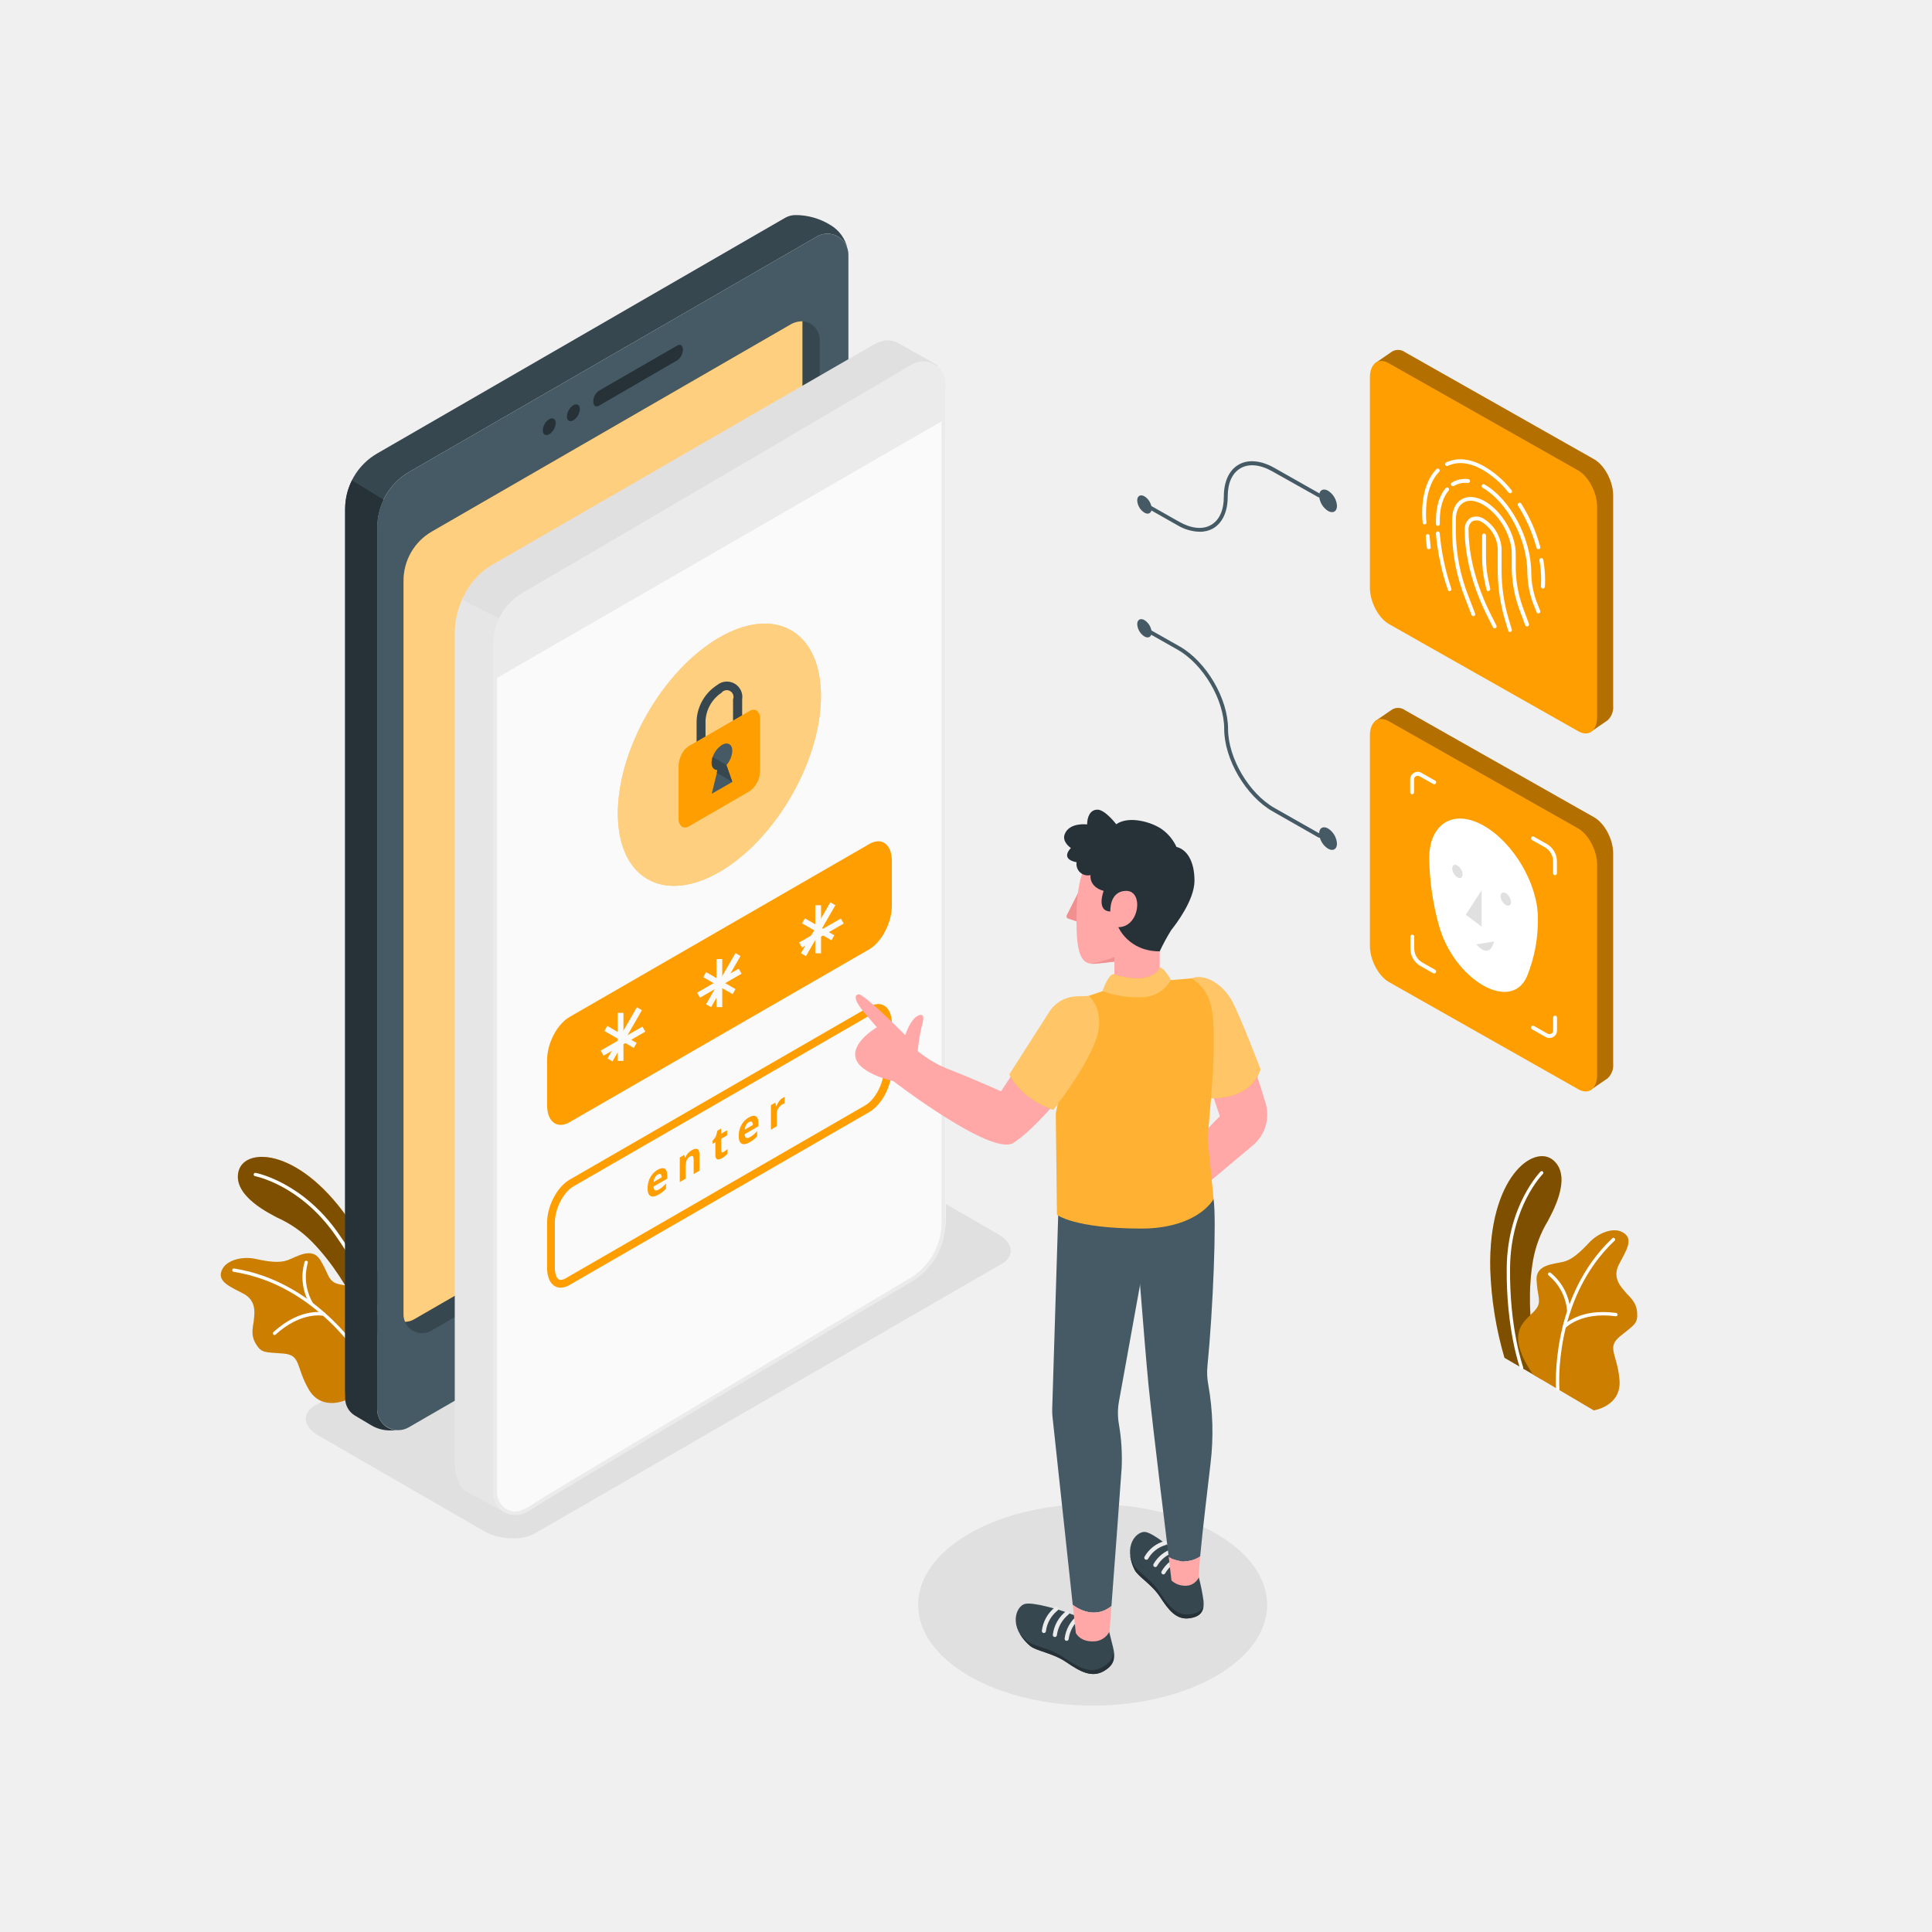
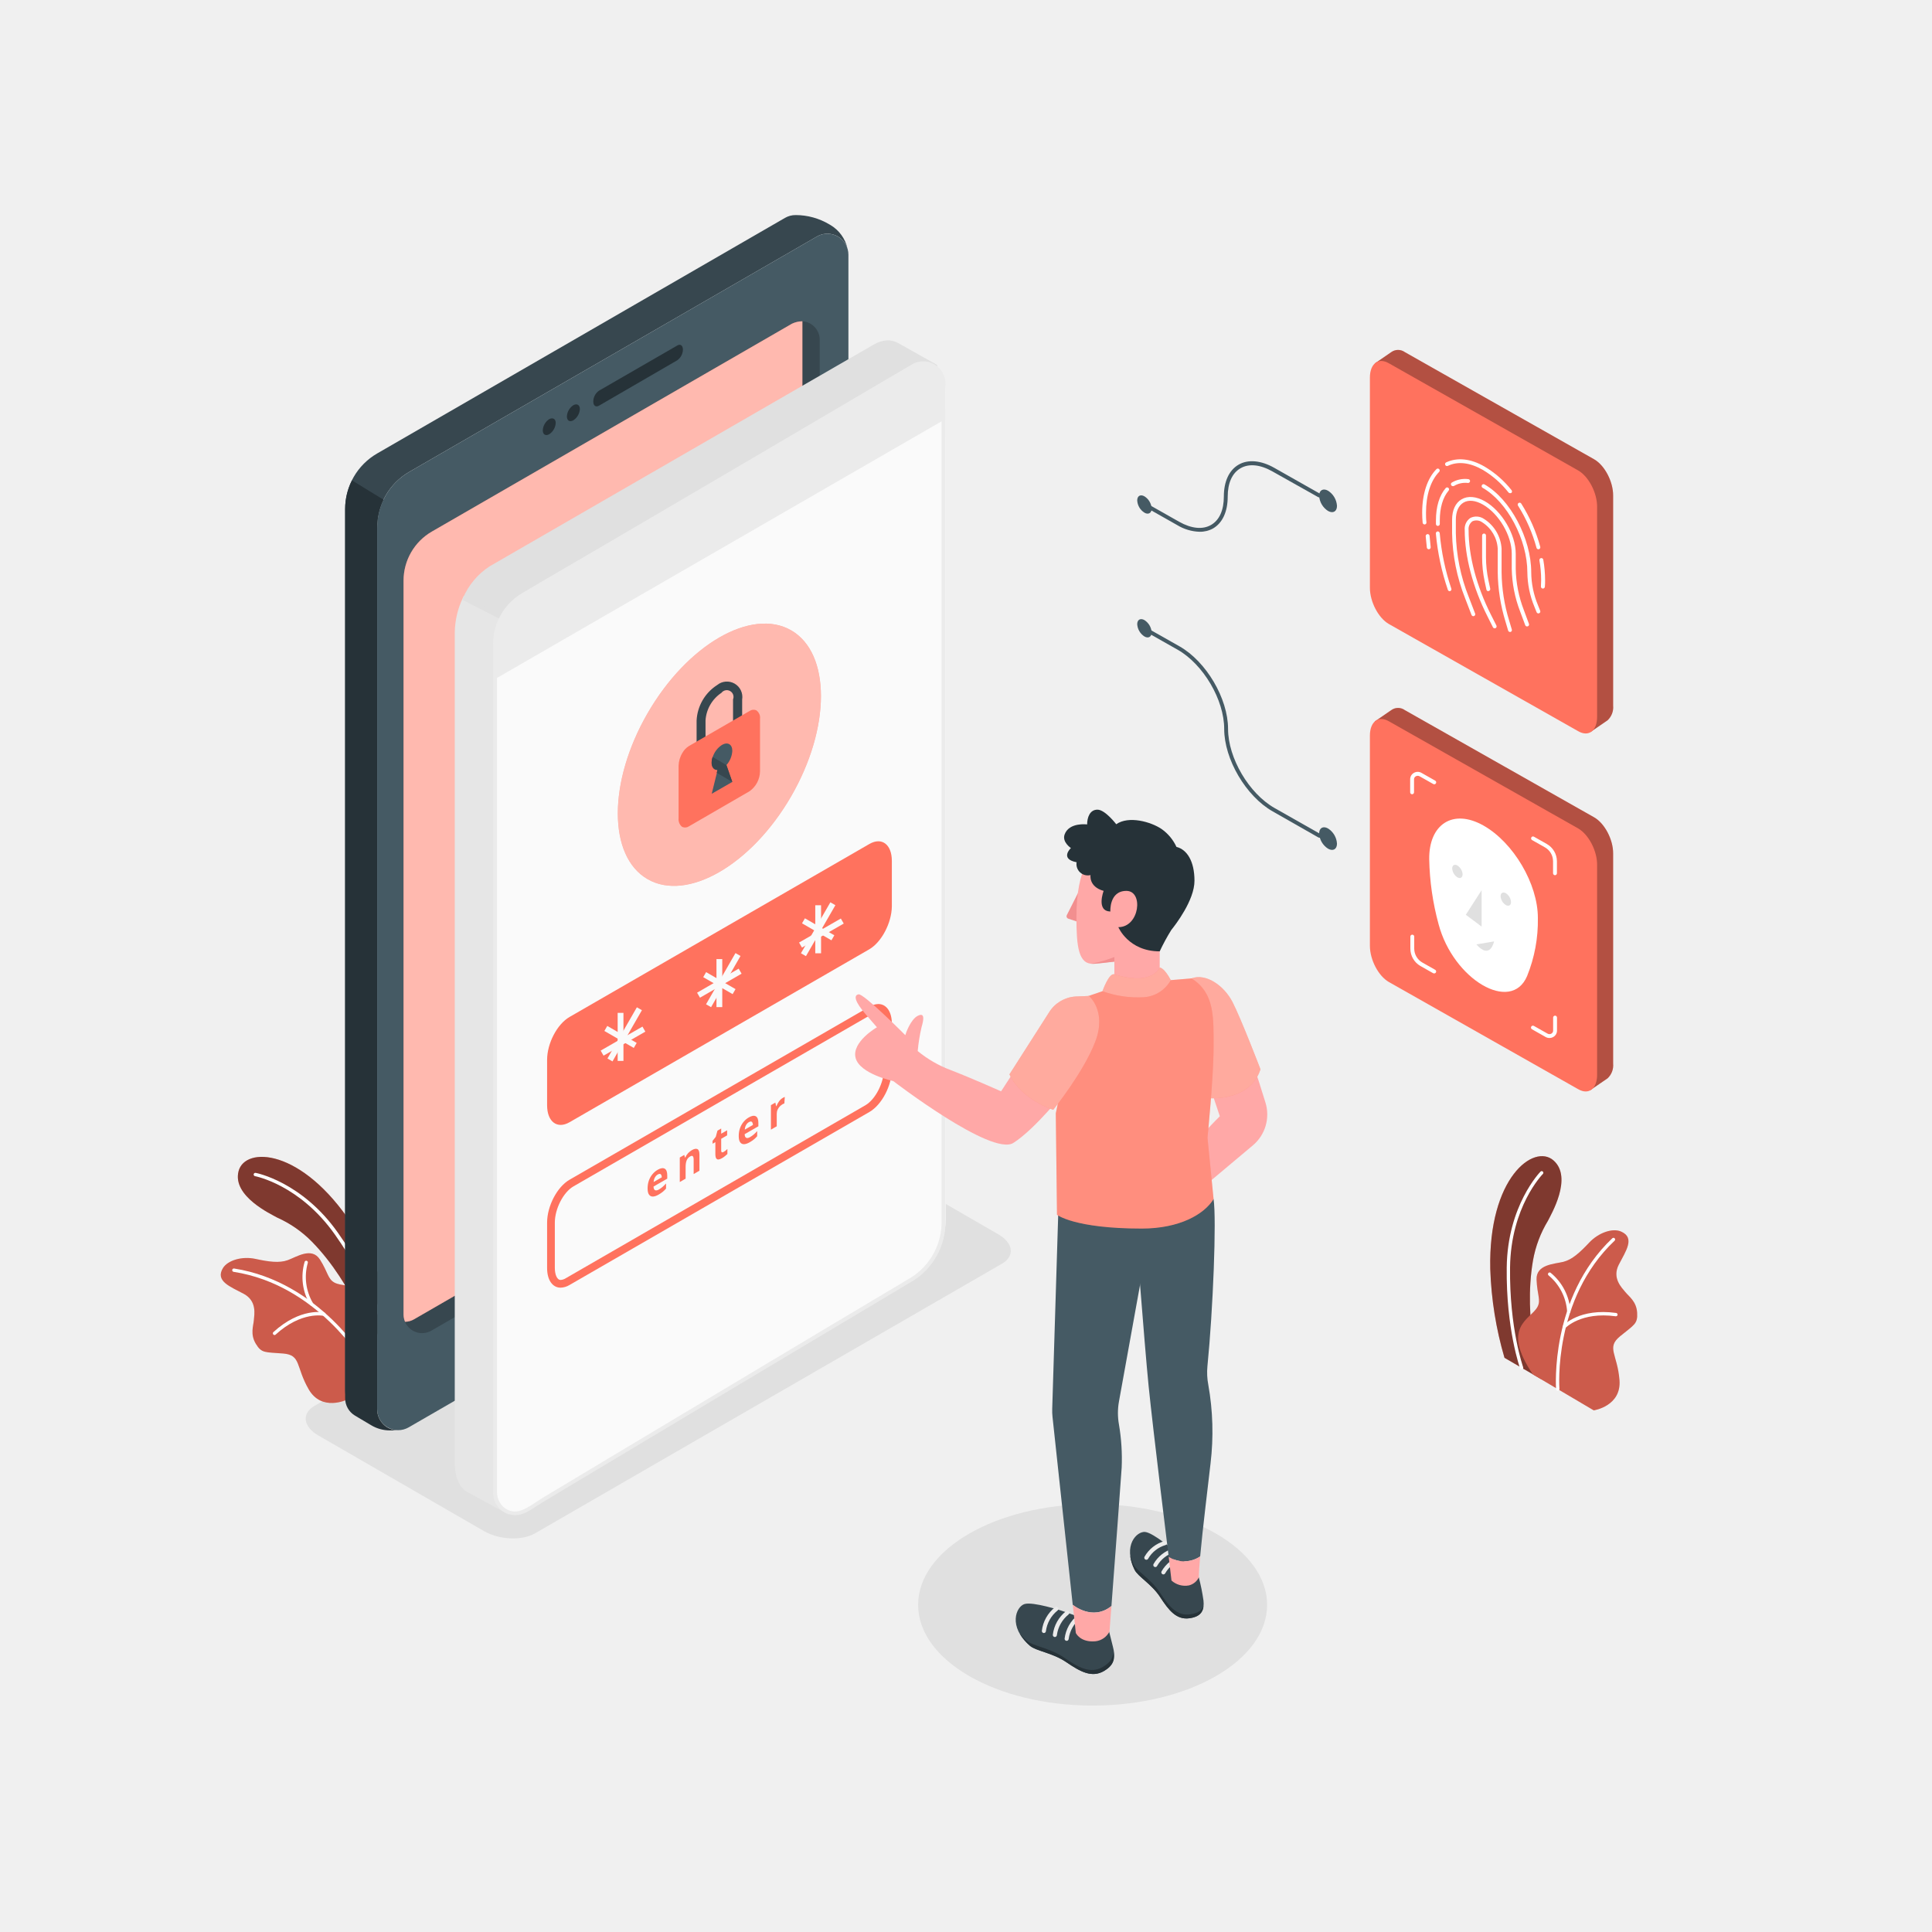
<svg xmlns="http://www.w3.org/2000/svg" viewBox="0 0 500 500">
-   <g id="freepik--Shadows--inject-2">
+   <g id="freepik--Shadows--inject-5">
    <ellipse cx="282.77" cy="415.33" rx="45.16" ry="26.07" style="fill:#e0e0e0" />
    <path d="M259.3,327.05,138.51,396.8c-3.4,2-9.33,1.72-13.26-.55L82.37,371.49c-3.92-2.26-4.35-5.69-1-7.65l120.79-69.75c3.4-2,9.33-1.72,13.26.55l42.88,24.76C262.27,321.66,262.7,325.09,259.3,327.05Z" style="fill:#e0e0e0" />
  </g>
-   <g id="freepik--Plants--inject-2">
-     <path d="M389.36,351.4l9.52,5.53s-4.8-15.32-2.14-30.74a29.73,29.73,0,0,1,3.87-10.26c.75-1.56,6.49-11.17,1.44-15.61s-16.9,4.39-16.37,28.13A92.24,92.24,0,0,0,389.36,351.4Z" style="fill:#FF9E00" />
+   <g id="freepik--Plants--inject-5">
+     <path d="M389.36,351.4l9.52,5.53s-4.8-15.32-2.14-30.74a29.73,29.73,0,0,1,3.87-10.26c.75-1.56,6.49-11.17,1.44-15.61s-16.9,4.39-16.37,28.13A92.24,92.24,0,0,0,389.36,351.4Z" style="fill:#FF725E" />
    <path d="M389.36,351.4l9.52,5.53s-4.8-15.32-2.14-30.74a29.73,29.73,0,0,1,3.87-10.26c.75-1.56,6.49-11.17,1.44-15.61s-16.9,4.39-16.37,28.13A92.24,92.24,0,0,0,389.36,351.4Z" style="opacity:0.5" />
    <path d="M393.79,354.41a.44.44,0,0,1-.41-.29c0-.1-3.63-10.09-3.44-26.11s8.66-24.72,8.75-24.8a.42.42,0,0,1,.6,0,.43.43,0,0,1,0,.61c-.08.08-8.3,8.45-8.49,24.2s3.36,25.71,3.39,25.81a.42.42,0,0,1-.25.55Z" style="fill:#fff" />
-     <path d="M396.74,355.72,412.46,365s7.2-1.06,6.66-7.84-3.47-8.37.17-11.35,4.58-3.17,4.4-6.09-2.13-4.19-3.06-5.34-3.49-3.59-1.68-7.1,4.26-6.92.62-8.54c-2.18-1-5.84.25-8.26,2.82s-4.43,4.43-6.72,5-7.09.64-6.93,4.6,1.19,5.33.23,7.08C396.08,341.55,388.35,343.34,396.74,355.72Z" style="fill:#FF9E00" />
+     <path d="M396.74,355.72,412.46,365s7.2-1.06,6.66-7.84-3.47-8.37.17-11.35,4.58-3.17,4.4-6.09-2.13-4.19-3.06-5.34-3.49-3.59-1.68-7.1,4.26-6.92.62-8.54c-2.18-1-5.84.25-8.26,2.82s-4.43,4.43-6.72,5-7.09.64-6.93,4.6,1.19,5.33.23,7.08C396.08,341.55,388.35,343.34,396.74,355.72Z" style="fill:#FF725E" />
    <path d="M396.74,355.72,412.46,365s7.2-1.06,6.66-7.84-3.47-8.37.17-11.35,4.58-3.17,4.4-6.09-2.13-4.19-3.06-5.34-3.49-3.59-1.68-7.1,4.26-6.92.62-8.54c-2.18-1-5.84.25-8.26,2.82s-4.43,4.43-6.72,5-7.09.64-6.93,4.6,1.19,5.33.23,7.08C396.08,341.55,388.35,343.34,396.74,355.72Z" style="opacity:0.2" />
    <path d="M403.14,359.92a.43.43,0,0,1-.43-.4c0-.23-1.72-23.67,14.56-39.06a.43.43,0,1,1,.59.63c-16,15.1-14.3,38.13-14.28,38.36a.44.44,0,0,1-.4.47Z" style="fill:#fff" />
    <path d="M406,339.83a.43.43,0,0,1-.43-.4,13.3,13.3,0,0,0-4.78-9.34.43.43,0,0,1,.51-.7,14,14,0,0,1,5.13,10,.43.43,0,0,1-.39.46Z" style="fill:#fff" />
    <path d="M404.8,343.83a.42.42,0,0,1-.29-.11.44.44,0,0,1,0-.61c.17-.19,4.27-4.62,13.75-3.32a.45.45,0,0,1,.37.49.44.44,0,0,1-.49.37c-9-1.23-12.95,3-13,3A.4.4,0,0,1,404.8,343.83Z" style="fill:#fff" />
-     <path d="M101.12,337.94l-4.69,9.95s-4.75-15.34-15.69-26.53a29.38,29.38,0,0,0-9-6.25c-1.49-.86-11.67-5.52-10-12s16.4-6,29.44,13.87A92.08,92.08,0,0,1,101.12,337.94Z" style="fill:#FF9E00" />
+     <path d="M101.12,337.94l-4.69,9.95s-4.75-15.34-15.69-26.53a29.38,29.38,0,0,0-9-6.25c-1.49-.86-11.67-5.52-10-12s16.4-6,29.44,13.87A92.08,92.08,0,0,1,101.12,337.94Z" style="fill:#FF725E" />
    <path d="M101.12,337.94l-4.69,9.95s-4.75-15.34-15.69-26.53a29.38,29.38,0,0,0-9-6.25c-1.49-.86-11.67-5.52-10-12s16.4-6,29.44,13.87A92.08,92.08,0,0,1,101.12,337.94Z" style="opacity:0.5" />
    <path d="M98.94,343a.44.44,0,0,1-.42-.32c0-.1-2.7-10.23-11.85-23.18S66.07,304.41,66,304.39a.43.43,0,0,1-.35-.5.44.44,0,0,1,.5-.35c.12,0,12,2.3,21.28,15.46s12,23.36,12,23.46a.44.44,0,0,1-.31.53Z" style="fill:#fff" />
-     <path d="M97.5,345.69l-7.7,16.53s-6.53,3.21-9.92-2.68-1.9-8.86-6.58-9.25-5.58,0-7.09-2.51-.62-4.67-.51-6.14.85-4.94-2.64-6.81-7.44-3.27-5.35-6.67c1.24-2,4.94-3.11,8.4-2.36s6.15,1.13,8.38.32,6.2-3.49,8.32-.14,2,5.06,3.83,6C90,333.64,97.38,330.72,97.5,345.69Z" style="fill:#FF9E00" />
+     <path d="M97.5,345.69l-7.7,16.53s-6.53,3.21-9.92-2.68-1.9-8.86-6.58-9.25-5.58,0-7.09-2.51-.62-4.67-.51-6.14.85-4.94-2.64-6.81-7.44-3.27-5.35-6.67c1.24-2,4.94-3.11,8.4-2.36s6.15,1.13,8.38.32,6.2-3.49,8.32-.14,2,5.06,3.83,6C90,333.64,97.38,330.72,97.5,345.69Z" style="fill:#FF725E" />
    <path d="M97.5,345.69l-7.7,16.53s-6.53,3.21-9.92-2.68-1.9-8.86-6.58-9.25-5.58,0-7.09-2.51-.62-4.67-.51-6.14.85-4.94-2.64-6.81-7.44-3.27-5.35-6.67c1.24-2,4.94-3.11,8.4-2.36s6.15,1.13,8.38.32,6.2-3.49,8.32-.14,2,5.06,3.83,6C90,333.64,97.38,330.72,97.5,345.69Z" style="opacity:0.2" />
    <path d="M94.36,352.85a.42.42,0,0,1-.37-.22c-.12-.2-11.81-20.11-33.53-23.48a.43.43,0,0,1-.36-.5.42.42,0,0,1,.49-.36c22.14,3.44,34,23.71,34.15,23.91a.44.44,0,0,1-.38.65Z" style="fill:#fff" />
    <path d="M80.65,337.91a.44.44,0,0,1-.38-.22,14,14,0,0,1-1.43-11.13.43.43,0,1,1,.81.29A13.37,13.37,0,0,0,81,337.26a.43.43,0,0,1-.16.59A.39.39,0,0,1,80.65,337.91Z" style="fill:#fff" />
    <path d="M71.06,345.51a.45.45,0,0,1-.32-.14.43.43,0,0,1,0-.61c7.06-6.45,13-5.13,13.2-5.07a.43.43,0,0,1,.32.52.42.42,0,0,1-.52.32c-.06,0-5.72-1.25-12.42,4.87A.46.46,0,0,1,71.06,345.51Z" style="fill:#fff" />
  </g>
-   <g id="freepik--Device--inject-2">
+   <g id="freepik--Device--inject-5">
    <path d="M97.61,136.5a16.61,16.61,0,0,1,8.29-14.37L211.42,61.21a5.44,5.44,0,0,1,7.9,3.06,9.47,9.47,0,0,0-4.34-6l-.38-.22a17,17,0,0,0-8.68-2.39h0a5.4,5.4,0,0,0-2.78.74L97.62,117.35a16.58,16.58,0,0,0-8.3,14.37V359.91a5.44,5.44,0,0,0,8.15,4.71l.14-.08Z" style="fill:#37474f" />
    <path d="M211.28,308.48,105.76,369.4a5.43,5.43,0,0,1-8.15-4.7V136.5a16.61,16.61,0,0,1,8.29-14.37L211.42,61.21a5.44,5.44,0,0,1,8.15,4.71V294.11A16.59,16.59,0,0,1,211.28,308.48Z" style="fill:#455a64" />
    <path d="M97.61,364.7V136.5a16.57,16.57,0,0,1,1.64-7.18l-8.16-5a16.61,16.61,0,0,0-1.77,7.45v230.1a5.23,5.23,0,0,0,2.55,4.49l4.21,2.5a9.4,9.4,0,0,0,4.82,1.33H103A5.44,5.44,0,0,1,97.61,364.7Z" style="fill:#263238" />
    <path d="M207.65,83.15V275a14.67,14.67,0,0,1-7.33,12.69l-93.18,53.79a4.74,4.74,0,0,1-2.31.64,4.8,4.8,0,0,0,6.81,2.25l93.18-53.8a14.65,14.65,0,0,0,7.32-12.69V87.93A4.78,4.78,0,0,0,207.65,83.15Z" style="fill:#37474f" />
-     <path d="M104.83,342.07a4.74,4.74,0,0,0,2.31-.64l93.18-53.79A14.67,14.67,0,0,0,207.65,275V83.15a6.33,6.33,0,0,0-2.7.63l-93.18,53.79a14.65,14.65,0,0,0-7.33,12.69v189.9a4.87,4.87,0,0,0,.4,1.94Z" style="fill:#FF9E00" />
+     <path d="M104.83,342.07a4.74,4.74,0,0,0,2.31-.64l93.18-53.79A14.67,14.67,0,0,0,207.65,275V83.15a6.33,6.33,0,0,0-2.7.63l-93.18,53.79a14.65,14.65,0,0,0-7.33,12.69v189.9a4.87,4.87,0,0,0,.4,1.94Z" style="fill:#FF725E" />
    <g style="opacity:0.5">
      <path d="M104.83,342.07a4.74,4.74,0,0,0,2.31-.64l93.18-53.79A14.67,14.67,0,0,0,207.65,275V83.15a6.33,6.33,0,0,0-2.7.63l-93.18,53.79a14.65,14.65,0,0,0-7.33,12.69v189.9a4.87,4.87,0,0,0,.4,1.94Z" style="fill:#fff" />
    </g>
    <path d="M143.82,109.46a3.73,3.73,0,0,1-1.67,2.91c-.93.53-1.68.1-1.68-1a3.72,3.72,0,0,1,1.68-2.91C143.07,108,143.82,108.39,143.82,109.46Z" style="fill:#263238" />
    <path d="M150.07,105.86a3.74,3.74,0,0,1-1.68,2.91c-.93.53-1.68.1-1.68-1a3.72,3.72,0,0,1,1.68-2.91C149.31,104.36,150.07,104.79,150.07,105.86Z" style="fill:#263238" />
    <path d="M175.26,93.25,155,105c-.81.46-1.46,0-1.46-1.1h0a3.48,3.48,0,0,1,1.46-2.78l20.29-11.71c.8-.47,1.45,0,1.45,1.09h0A3.49,3.49,0,0,1,175.26,93.25Z" style="fill:#263238" />
    <path d="M171.83,315.68h0c1.21,0,2,1.29,2,3.28,0,3.12-1.95,6.89-4.27,8.23l-9.71,5.61a3,3,0,0,1-1.44.45c-1.21,0-2-1.29-2-3.28,0-3.13,2-6.9,4.27-8.23l9.71-5.61a3,3,0,0,1,1.45-.45m0-.83a3.68,3.68,0,0,0-1.86.57l-9.71,5.6c-2.59,1.49-4.69,5.5-4.69,9,0,2.57,1.17,4.11,2.83,4.11a3.68,3.68,0,0,0,1.86-.57l9.71-5.6c2.58-1.49,4.68-5.5,4.68-9,0-2.57-1.16-4.11-2.82-4.11Z" style="fill:#263238" />
  </g>
-   <g id="freepik--Screen--inject-2">
+   <g id="freepik--Screen--inject-5">
    <path d="M118.19,163.71v215c0,3.9,1.43,6.51,3.61,7.37l.06,0h0l9.3,5.09-.06-8.26-1-222.93-9.81-5A21.16,21.16,0,0,0,118.19,163.71Z" style="fill:#e6e6e6" />
    <path d="M131.67,392l-10.06-5.51c-2.49-1-3.92-3.93-3.92-7.83v-215a21.64,21.64,0,0,1,2.13-9l.22-.47,10.54,5.39v.3l1,222.93Zm-9.55-6.37,8.54,4.68,0-7.42-1-222.63-9.07-4.64a20.5,20.5,0,0,0-1.82,8.06v215c0,3.52,1.23,6.1,3.3,6.91l.12.06Z" style="fill:#e6e6e6" />
    <path d="M120.27,155l9.81,5,105-61.09,7-4.08-9.69-5.46-.27-.16h0c-1.55-.93-3.57-.87-5.8.42L126.94,147A17.87,17.87,0,0,0,120.27,155Z" style="fill:#e0e0e0" />
    <path d="M130.08,160.49a.49.49,0,0,1-.23-.06l-9.81-5a.48.48,0,0,1-.22-.65,18.44,18.44,0,0,1,6.87-8.2l99.4-57.39c2.3-1.32,4.54-1.47,6.3-.41l.08,0,.2.12,9.68,5.45a.52.52,0,0,1,.25.44.48.48,0,0,1-.25.43l-112,65.17A.52.52,0,0,1,130.08,160.49Zm-9.15-5.75,9.14,4.68,111-64.59-9.21-5.2-.07-.06c-1.43-.82-3.28-.65-5.22.47l-99.4,57.39A17.21,17.21,0,0,0,120.93,154.74Z" style="fill:#e0e0e0" />
    <path d="M127.81,169.11v214c0,3.37,1.08,5.79,2.79,6.93l.57.31c1.49.7,3.36.55,5.39-.63L184.61,362,236,331.1a18.66,18.66,0,0,0,8.76-15.47v-214c0-3.26-1-5.62-2.62-6.81a3.9,3.9,0,0,0-.89-.5A5.86,5.86,0,0,0,236,95l-99.4,58.36a15,15,0,0,0-6.48,6.62A21.26,21.26,0,0,0,127.81,169.11Z" style="fill:#fafafa" />
    <path d="M236,331.1c-20.45,12.2-73.66,43.95-100,59.82a5.18,5.18,0,0,1-7.84-4.44V166.42a14.36,14.36,0,0,1,7.1-12.39L236.44,94.71a5.18,5.18,0,0,1,7.79,4.46V316.53A17,17,0,0,1,236,331.1Z" style="fill:#fafafa" />
    <path d="M235.71,330.66Q211.62,345,187.55,359.42l-28.5,17.05-13,7.8-5.69,3.42c-1.75,1.05-3.61,2.55-5.55,3.22-3.21,1.12-6.1-1.45-6.18-4.62,0-.51,0-1,0-1.53V183c0-5.37,0-10.75,0-16.12a14.29,14.29,0,0,1,7.14-12.58c2.32-1.37,4.65-2.72,7-4.08L175.43,131l38.75-22.71c7.35-4.3,14.68-8.64,22-12.92,2.28-1.32,5.15-1.19,6.74,1.2a5.56,5.56,0,0,1,.76,3.16V315.69a17,17,0,0,1-8,15c-.55.34-.05,1.21.5.87a18,18,0,0,0,8.52-15.7V115.11c0-5.22.05-10.45,0-15.68a5.77,5.77,0,0,0-8.88-5c-2.44,1.41-4.86,2.85-7.28,4.27L195,118.43l-39.1,22.92C149,145.4,142,149.42,135.13,153.5a15.24,15.24,0,0,0-7.51,13.31c0,1.8,0,3.6,0,5.4V385.44c0,.34,0,.69,0,1a5.74,5.74,0,0,0,7.45,5.41c1.89-.63,3.67-2.05,5.37-3.07l5.8-3.49,13-7.78q28.36-17,56.77-33.94l20.23-12.07C236.76,331.2,236.26,330.33,235.71,330.66Z" style="fill:#ebebeb" />
    <path d="M135.22,154,236.44,94.71a5.18,5.18,0,0,1,7.79,4.46v9.55h0l-116.08,67v-9.32A14.36,14.36,0,0,1,135.22,154Z" style="fill:#ebebeb" />
-     <ellipse cx="186.17" cy="195.33" rx="37.17" ry="21.46" transform="translate(-76.07 258.89) rotate(-60)" style="fill:#FF9E00" />
+     <ellipse cx="186.17" cy="195.33" rx="37.17" ry="21.46" transform="translate(-76.07 258.89) rotate(-60)" style="fill:#FF725E" />
    <ellipse cx="186.17" cy="195.33" rx="37.17" ry="21.46" transform="translate(-76.07 258.89) rotate(-60)" style="fill:#fff;opacity:0.5" />
    <path d="M181.46,195.44a1.18,1.18,0,0,1-1.18-1.18v-7.77a11.57,11.57,0,0,1,5.3-9.19,4,4,0,0,1,6.49,3.74v7.78a1.18,1.18,0,0,1-2.36,0V181a1.74,1.74,0,0,0-3-1.7,9.31,9.31,0,0,0-4.12,7.15v7.77A1.18,1.18,0,0,1,181.46,195.44Z" style="fill:#37474f" />
-     <path d="M195.7,183.81A1.77,1.77,0,0,0,194,184l-15.72,9.08a4.89,4.89,0,0,0-1.66,1.74,6.74,6.74,0,0,0-1,3.39v13.61a2.53,2.53,0,0,0,.78,2.07,1.12,1.12,0,0,0,.28.16h0a1.77,1.77,0,0,0,1.62-.2L194,204.76a6.42,6.42,0,0,0,2.69-5.13V186A2.28,2.28,0,0,0,195.7,183.81Z" style="fill:#FF9E00" />
+     <path d="M195.7,183.81A1.77,1.77,0,0,0,194,184l-15.72,9.08a4.89,4.89,0,0,0-1.66,1.74,6.74,6.74,0,0,0-1,3.39v13.61a2.53,2.53,0,0,0,.78,2.07,1.12,1.12,0,0,0,.28.16h0a1.77,1.77,0,0,0,1.62-.2L194,204.76a6.42,6.42,0,0,0,2.69-5.13V186A2.28,2.28,0,0,0,195.7,183.81Z" style="fill:#FF725E" />
    <path d="M188,198l1.52,4.36-5.33,3.07,1.33-5.38.19-.76c-.9,0-1.52-.67-1.52-1.89a4.77,4.77,0,0,1,.25-1.46,5.92,5.92,0,0,1,2.41-3.16c1.47-.85,2.67-.16,2.67,1.54A6,6,0,0,1,188,198Z" style="fill:#455a64" />
    <path d="M185.48,200l.19-.76c-.9,0-1.52-.67-1.52-1.89a4.77,4.77,0,0,1,.25-1.46L188,198l1.52,4.36Z" style="fill:#37474f" />
-     <path d="M225,245.66,147.4,290.43c-3.21,1.85-5.81-.12-5.81-4.39V274.29c0-4.28,2.6-9.25,5.81-11.1L225,218.42c3.21-1.85,5.81.11,5.81,4.39v11.75C230.76,238.84,228.16,243.8,225,245.66Z" style="fill:#FF9E00" />
+     <path d="M225,245.66,147.4,290.43c-3.21,1.85-5.81-.12-5.81-4.39V274.29c0-4.28,2.6-9.25,5.81-11.1L225,218.42c3.21-1.85,5.81.11,5.81,4.39v11.75C230.76,238.84,228.16,243.8,225,245.66Z" style="fill:#FF725E" />
    <rect x="159.85" y="262.13" width="1.5" height="12.43" style="fill:#fafafa" />
    <rect x="154.39" y="267.6" width="12.43" height="1.5" transform="matrix(0.87, -0.5, 0.5, 0.87, -112.67, 116.28)" style="fill:#fafafa" />
    <rect x="159.85" y="263.95" width="1.5" height="8.79" transform="translate(-152.1 273.27) rotate(-60)" style="fill:#fafafa" />
    <rect x="152.99" y="267.6" width="15.23" height="1.5" transform="matrix(0.5, -0.87, 0.87, 0.5, -152.1, 273.24)" style="fill:#fafafa" />
    <rect x="185.42" y="248.21" width="1.5" height="12.43" style="fill:#fafafa" />
    <rect x="179.96" y="253.67" width="12.43" height="1.5" transform="translate(-102.28 127.2) rotate(-30)" style="fill:#fafafa" />
    <rect x="185.42" y="250.03" width="1.5" height="8.79" transform="translate(-127.25 288.45) rotate(-60)" style="fill:#fafafa" />
    <rect x="178.56" y="253.67" width="15.23" height="1.5" transform="matrix(0.5, -0.87, 0.87, 0.5, -127.25, 288.42)" style="fill:#fafafa" />
    <rect x="210.99" y="234.28" width="1.5" height="12.43" style="fill:#fafafa" />
    <rect x="205.53" y="239.75" width="12.43" height="1.5" transform="matrix(0.87, -0.5, 0.5, 0.87, -91.89, 138.11)" style="fill:#fafafa" />
    <rect x="210.99" y="236.1" width="1.5" height="8.79" transform="translate(-102.4 303.63) rotate(-60)" style="fill:#fafafa" />
    <rect x="204.13" y="239.75" width="15.23" height="1.5" transform="translate(-102.41 303.61) rotate(-60)" style="fill:#fafafa" />
-     <path d="M227.25,261.84c1,0,1.51,1.55,1.51,3.09v11.75c0,3.57-2.21,7.86-4.81,9.37L146.4,330.82a2.78,2.78,0,0,1-1.31.43c-1,0-1.5-1.55-1.5-3.09V316.41c0-3.57,2.2-7.86,4.81-9.37L226,262.27a2.75,2.75,0,0,1,1.3-.43m0-2a4.7,4.7,0,0,0-2.3.7L147.4,305.31c-3.21,1.85-5.81,6.82-5.81,11.1v11.75c0,3.18,1.44,5.09,3.5,5.09a4.7,4.7,0,0,0,2.31-.7L225,287.78c3.21-1.85,5.81-6.82,5.81-11.1V264.93c0-3.18-1.45-5.09-3.51-5.09Z" style="fill:#FF9E00" />
-     <text transform="matrix(0.87, -0.5, 0, 1, 167.15, 310.95)" style="font-size:11.609px;fill:#FF9E00;font-family:Montserrat-ExtraBold, Montserrat;font-weight:800;letter-spacing:0.2em">en<tspan x="19.58" y="0" style="letter-spacing:0.199em">t</tspan>
+     <path d="M227.25,261.84c1,0,1.51,1.55,1.51,3.09v11.75c0,3.57-2.21,7.86-4.81,9.37L146.4,330.82a2.78,2.78,0,0,1-1.31.43c-1,0-1.5-1.55-1.5-3.09V316.41c0-3.57,2.2-7.86,4.81-9.37L226,262.27a2.75,2.75,0,0,1,1.3-.43m0-2a4.7,4.7,0,0,0-2.3.7L147.4,305.31c-3.21,1.85-5.81,6.82-5.81,11.1v11.75c0,3.18,1.44,5.09,3.5,5.09a4.7,4.7,0,0,0,2.31-.7L225,287.78c3.21-1.85,5.81-6.82,5.81-11.1V264.93c0-3.18-1.45-5.09-3.51-5.09Z" style="fill:#FF725E" />
+     <text transform="matrix(0.87, -0.5, 0, 1, 167.15, 310.95)" style="font-size:11.609px;fill:#FF725E;font-family:Montserrat-ExtraBold, Montserrat;font-weight:800;letter-spacing:0.2em">en<tspan x="19.58" y="0" style="letter-spacing:0.199em">t</tspan>
      <tspan x="27.11" y="0" style="letter-spacing:0.2em">er</tspan>
    </text>
  </g>
-   <g id="freepik--Fingerprint--inject-2">
+   <g id="freepik--Fingerprint--inject-5">
    <path d="M341.39,128.31a5,5,0,0,0,2.31,3.93c1.28.72,2.31.13,2.31-1.31A5,5,0,0,0,343.7,127C342.43,126.28,341.39,126.86,341.39,128.31Z" style="fill:#455a64" />
    <path d="M310.42,137.62a11.79,11.79,0,0,1-5.75-1.72l-7.33-4.15a.5.5,0,1,1,.49-.87l7.33,4.15c3.17,1.79,6.1,2.08,8.27.82s3.3-3.85,3.3-7.36c0-3.87,1.35-6.79,3.79-8.22s5.79-1.16,9.27.81l11.85,6.71a.51.51,0,0,1,.19.68.5.5,0,0,1-.68.19L329.3,122c-3.16-1.79-6.1-2.08-8.27-.81s-3.3,3.85-3.3,7.35c0,3.88-1.35,6.8-3.79,8.22A6.92,6.92,0,0,1,310.42,137.62Z" style="fill:#455a64" />
    <path d="M294.31,129.51a4,4,0,0,0,1.87,3.17c1,.59,1.87.11,1.87-1.06a4,4,0,0,0-1.87-3.17C295.15,127.86,294.31,128.34,294.31,129.51Z" style="fill:#455a64" />
-     <path d="M412.59,118.88l-49-27.74a3,3,0,0,0-3.55,0l-4.24,2.92,2.89,3.57v51.63c0,3.61,2.2,7.8,4.9,9.37l47.77,27,.22,3.84,4.46-3.06a4.59,4.59,0,0,0,1.44-3.79V128.25C417.5,124.64,415.3,120.45,412.59,118.88Z" style="fill:#FF9E00" />
+     <path d="M412.59,118.88l-49-27.74a3,3,0,0,0-3.55,0l-4.24,2.92,2.89,3.57v51.63c0,3.61,2.2,7.8,4.9,9.37l47.77,27,.22,3.84,4.46-3.06a4.59,4.59,0,0,0,1.44-3.79V128.25C417.5,124.64,415.3,120.45,412.59,118.88Z" style="fill:#FF725E" />
    <path d="M412.59,118.88l-49-27.74a3,3,0,0,0-3.55,0l-4.24,2.92,2.89,3.57v51.63c0,3.61,2.2,7.8,4.9,9.37l47.77,27,.22,3.84,4.46-3.06a4.59,4.59,0,0,0,1.44-3.79V128.25C417.5,124.64,415.3,120.45,412.59,118.88Z" style="opacity:0.3" />
-     <path d="M408.43,189.23l-49-27.74c-2.71-1.56-4.9-5.76-4.9-9.37V97.72c0-3.62,2.19-5.28,4.9-3.71l49,27.74c2.71,1.56,4.9,5.76,4.9,9.37v54.41C413.33,189.14,411.14,190.8,408.43,189.23Z" style="fill:#FF9E00" />
+     <path d="M408.43,189.23l-49-27.74c-2.71-1.56-4.9-5.76-4.9-9.37V97.72c0-3.62,2.19-5.28,4.9-3.71l49,27.74c2.71,1.56,4.9,5.76,4.9,9.37v54.41C413.33,189.14,411.14,190.8,408.43,189.23Z" style="fill:#FF725E" />
    <path d="M398.14,142.15a.5.5,0,0,1-.49-.37,40.15,40.15,0,0,0-4.79-10.92.5.5,0,0,1,.15-.69.49.49,0,0,1,.69.16,41.11,41.11,0,0,1,4.92,11.19.52.52,0,0,1-.35.62Z" style="fill:#fff" />
    <path d="M399.26,152.32h0a.51.51,0,0,1-.47-.54c0-.53.06-1.09.06-1.66a30.17,30.17,0,0,0-.45-5.1.5.5,0,1,1,1-.17,31.16,31.16,0,0,1,.47,5.27c0,.59,0,1.17-.06,1.73A.51.51,0,0,1,399.26,152.32Z" style="fill:#fff" />
    <path d="M368.67,135.72a.49.49,0,0,1-.49-.45c-.08-.87-.12-1.74-.12-2.58,0-4.85,1.31-8.85,3.69-11.28a.49.49,0,0,1,.7,0,.5.5,0,0,1,0,.71c-2.19,2.24-3.4,6-3.4,10.58,0,.81,0,1.65.11,2.49a.49.49,0,0,1-.45.54Z" style="fill:#fff" />
    <path d="M390.79,127.63a.5.5,0,0,1-.39-.18,24.18,24.18,0,0,0-6.71-5.88c-3.32-1.88-6.44-2.24-9-1a.5.5,0,0,1-.66-.24.5.5,0,0,1,.24-.67c2.88-1.33,6.31-1,9.93,1.09a25.39,25.39,0,0,1,7,6.12.5.5,0,0,1-.07.7A.5.5,0,0,1,390.79,127.63Z" style="fill:#fff" />
    <path d="M372.12,136.11a.5.5,0,0,1-.5-.48c0-.31,0-.62,0-.93,0-3.55.87-6.45,2.52-8.38a.49.49,0,0,1,.7-.06.51.51,0,0,1,.06.71c-1.49,1.75-2.28,4.42-2.28,7.73,0,.29,0,.59,0,.88a.5.5,0,0,1-.48.52Z" style="fill:#fff" />
    <path d="M376,125.81a.5.5,0,0,1-.26-.93A6.66,6.66,0,0,1,380,124a.5.5,0,0,1,.45.54.51.51,0,0,1-.55.45,5.7,5.7,0,0,0-3.62.78A.56.56,0,0,1,376,125.81Z" style="fill:#fff" />
    <path d="M398.14,158.75a.51.51,0,0,1-.47-.31l-.58-1.45a23.76,23.76,0,0,1-1.81-8.84c0-8.48-5.2-18.29-11.59-21.91a.49.49,0,0,1-.18-.68.49.49,0,0,1,.68-.19c6.66,3.78,12.09,14,12.09,22.74a22.59,22.59,0,0,0,1.74,8.5l.58,1.45a.49.49,0,0,1-.27.65A.46.46,0,0,1,398.14,158.75Z" style="fill:#fff" />
    <path d="M375.18,153a.5.5,0,0,1-.47-.33,62.6,62.6,0,0,1-3.11-14.6.5.5,0,0,1,.47-.54.52.52,0,0,1,.53.47,61.54,61.54,0,0,0,3,14.33.49.49,0,0,1-.3.64A.47.47,0,0,1,375.18,153Z" style="fill:#fff" />
    <path d="M395.2,162.12a.49.49,0,0,1-.47-.32l-1.34-3.6a32.36,32.36,0,0,1-2.15-11v-3.93c0-4.67-3.35-10.36-7.47-12.69-1.92-1.09-3.7-1.28-5-.52s-2,2.33-2,4.46V138a46.87,46.87,0,0,0,3.34,16.49l1.65,4.3a.5.5,0,0,1-.29.65.5.5,0,0,1-.64-.29l-1.65-4.3A48,48,0,0,1,375.8,138v-3.47c0-2.5.87-4.39,2.47-5.32s3.75-.76,6,.51c4.39,2.49,8,8.57,8,13.56v3.93a31.2,31.2,0,0,0,2.09,10.65l1.33,3.59a.49.49,0,0,1-.29.64Z" style="fill:#fff" />
    <path d="M390.79,163.55a.5.5,0,0,1-.48-.35l-.7-2.36a45.27,45.27,0,0,1-2-12.78V142a8.66,8.66,0,0,0-4-6.82,2.56,2.56,0,0,0-2.54-.28,2.46,2.46,0,0,0-1,2.26c0,6.76,2.06,14.55,5.79,21.94l1.41,2.79a.5.5,0,0,1-.9.45l-1.4-2.79c-3.81-7.53-5.9-15.48-5.9-22.39a3.4,3.4,0,0,1,1.48-3.13,3.51,3.51,0,0,1,3.53.28,9.78,9.78,0,0,1,4.53,7.69v6.08a44.07,44.07,0,0,0,1.95,12.5l.7,2.35a.49.49,0,0,1-.34.62A.34.34,0,0,1,390.79,163.55Z" style="fill:#fff" />
    <path d="M385.18,153a.51.51,0,0,1-.49-.39l-.46-2.14a29.91,29.91,0,0,1-.66-6.26v-5.63a.5.5,0,1,1,1,0v5.63a29.25,29.25,0,0,0,.64,6l.46,2.14a.49.49,0,0,1-.38.59Z" style="fill:#fff" />
    <path d="M369.76,142.15a.51.51,0,0,1-.5-.45l-.29-2.92a.51.51,0,0,1,.45-.55.49.49,0,0,1,.55.45l.29,2.92a.5.5,0,0,1-.45.55Z" style="fill:#fff" />
  </g>
-   <g id="freepik--face-recognition--inject-2">
-     <path d="M412.59,211.54l-49-27.75a3,3,0,0,0-3.55,0l-4.24,2.92,2.89,3.57v51.63c0,3.61,2.2,7.8,4.9,9.37l47.77,27,.22,3.84,4.46-3.05a4.61,4.61,0,0,0,1.44-3.8v-54.4C417.5,217.29,415.3,213.1,412.59,211.54Z" style="fill:#FF9E00" />
+   <g id="freepik--face-recognition--inject-5">
+     <path d="M412.59,211.54l-49-27.75a3,3,0,0,0-3.55,0l-4.24,2.92,2.89,3.57v51.63c0,3.61,2.2,7.8,4.9,9.37l47.77,27,.22,3.84,4.46-3.05a4.61,4.61,0,0,0,1.44-3.8v-54.4C417.5,217.29,415.3,213.1,412.59,211.54Z" style="fill:#FF725E" />
    <path d="M412.59,211.54l-49-27.75a3,3,0,0,0-3.55,0l-4.24,2.92,2.89,3.57v51.63c0,3.61,2.2,7.8,4.9,9.37l47.77,27,.22,3.84,4.46-3.05a4.61,4.61,0,0,0,1.44-3.8v-54.4C417.5,217.29,415.3,213.1,412.59,211.54Z" style="opacity:0.3" />
-     <path d="M408.43,281.88l-49-27.74c-2.71-1.56-4.9-5.75-4.9-9.37v-54.4c0-3.61,2.19-5.27,4.9-3.71l49,27.74c2.71,1.57,4.9,5.76,4.9,9.37v54.41C413.33,281.79,411.14,283.45,408.43,281.88Z" style="fill:#FF9E00" />
+     <path d="M408.43,281.88l-49-27.74c-2.71-1.56-4.9-5.75-4.9-9.37v-54.4c0-3.61,2.19-5.27,4.9-3.71l49,27.74c2.71,1.57,4.9,5.76,4.9,9.37v54.41C413.33,281.79,411.14,283.45,408.43,281.88Z" style="fill:#FF725E" />
    <path d="M365.45,205.55a.5.5,0,0,1-.5-.5v-3.37a1.88,1.88,0,0,1,.95-1.65,1.94,1.94,0,0,1,2,0l3.53,2a.5.5,0,0,1-.49.88l-3.54-2a1,1,0,0,0-1,0,.88.88,0,0,0-.45.78v3.37A.5.5,0,0,1,365.45,205.55Z" style="fill:#fff" />
    <path d="M371.13,251.92a.53.53,0,0,1-.24-.06l-3.3-1.87A5.17,5.17,0,0,1,365,245.5v-3.11a.5.5,0,1,1,1,0v3.11a4.17,4.17,0,0,0,2.13,3.62l3.3,1.87a.5.5,0,0,1-.25.93Z" style="fill:#fff" />
    <path d="M401,268.63a1.91,1.91,0,0,1-1-.26l-3.53-2a.5.5,0,0,1-.19-.68.51.51,0,0,1,.68-.19l3.54,2a1,1,0,0,0,1,0,.88.88,0,0,0,.45-.78v-3.37a.5.5,0,0,1,1,0v3.37a1.87,1.87,0,0,1-.95,1.64A1.93,1.93,0,0,1,401,268.63Z" style="fill:#fff" />
    <path d="M402.43,226.5a.5.5,0,0,1-.5-.5v-3.11a4.15,4.15,0,0,0-2.13-3.61l-3.3-1.87a.51.51,0,0,1-.19-.69.49.49,0,0,1,.68-.18l3.3,1.87a5.17,5.17,0,0,1,2.64,4.48V226A.5.5,0,0,1,402.43,226.5Z" style="fill:#fff" />
    <path d="M369.88,222.37a68.93,68.93,0,0,0,2.42,16.8c3.8,14.34,18.79,23.15,22.91,13.44A38.21,38.21,0,0,0,398,237.56c0-8.8-6.3-19.5-14.06-23.9C376,209.17,369.77,213.34,369.88,222.37Z" style="fill:#fff" />
    <polygon points="383.44 230.38 383.44 239.8 379.35 236.74 383.44 230.38" style="fill:#e0e0e0" />
    <path d="M375.83,224.75a2.94,2.94,0,0,0,1.34,2.3c.75.42,1.35.08,1.35-.77a2.9,2.9,0,0,0-1.35-2.29C376.43,223.57,375.83,223.91,375.83,224.75Z" style="fill:#e0e0e0" />
    <path d="M388.35,231.93a2.93,2.93,0,0,0,1.35,2.29c.75.42,1.35.08,1.35-.76a2.92,2.92,0,0,0-1.35-2.3C389,230.74,388.35,231.08,388.35,231.93Z" style="fill:#e0e0e0" />
    <path d="M382.09,244.41l4.57-.77S385.69,248.52,382.09,244.41Z" style="fill:#e0e0e0" />
    <path d="M341.39,215.72a5,5,0,0,0,2.31,3.92c1.28.73,2.31.14,2.31-1.3a5,5,0,0,0-2.31-3.93C342.43,213.68,341.39,214.27,341.39,215.72Z" style="fill:#455a64" />
    <path d="M341.48,216.81a.57.57,0,0,1-.25-.06L329.39,210c-6.93-3.92-12.57-13.51-12.57-21.36,0-7.54-5.41-16.73-12.06-20.5l-7.42-4.2a.5.5,0,0,1-.19-.68.49.49,0,0,1,.68-.19l7.42,4.2c6.93,3.93,12.57,13.51,12.57,21.37,0,7.53,5.41,16.72,12.06,20.49l11.85,6.72a.5.5,0,0,1,.19.68A.52.52,0,0,1,341.48,216.81Z" style="fill:#455a64" />
    <path d="M294.31,161.54a4.06,4.06,0,0,0,1.87,3.18c1,.58,1.87.11,1.87-1.06a4.06,4.06,0,0,0-1.87-3.18C295.15,159.9,294.31,160.37,294.31,161.54Z" style="fill:#455a64" />
  </g>
-   <g id="freepik--Character--inject-2">
+   <g id="freepik--Character--inject-5">
    <path d="M308.38,253.2s7.29-.49,11.42,9.64c2.57,6.3,5.7,16,7.7,22.5a10.44,10.44,0,0,1-3.26,11.08l-12.71,10.67L307,298.82a87.18,87.18,0,0,1,8.69-9.93L307,262.84Z" style="fill:#ffa8a7" />
-     <path d="M311.74,284.14s11.58,1.53,14.47-7.4c0,0-5-13.07-7.24-17.41s-6.92-7.5-10.59-6.13S311.74,284.14,311.74,284.14Z" style="fill:#FF9E00" />
+     <path d="M311.74,284.14s11.58,1.53,14.47-7.4c0,0-5-13.07-7.24-17.41s-6.92-7.5-10.59-6.13S311.74,284.14,311.74,284.14Z" style="fill:#FF725E" />
    <path d="M311.74,284.14s11.58,1.53,14.47-7.4c0,0-5-13.07-7.24-17.41s-6.92-7.5-10.59-6.13S311.74,284.14,311.74,284.14Z" style="fill:#fff;opacity:0.4" />
    <path d="M304,401.4s-5.5-4.71-7.64-4.93-5.84,3.44-2.71,9.79c.87,1.77,4.41,3.68,6.62,7.07s4.19,5.94,7.58,5.47,3.83-2.37,3.61-4.58a52.71,52.71,0,0,0-1.21-6Z" style="fill:#37474f" />
    <path d="M308,417.79c-3.49.48-5.54-2.15-7.82-5.64s-5.92-5.47-6.82-7.29a13.66,13.66,0,0,1-.88-2.27,11.24,11.24,0,0,0,1.14,3.67c.87,1.77,4.41,3.68,6.62,7.07s4.19,5.94,7.58,5.47c2.6-.35,3.46-1.56,3.62-3.1C311,416.74,310.05,417.52,308,417.79Z" style="fill:#263238" />
    <path d="M301.08,407.46a.45.45,0,0,1-.25-.07.53.53,0,0,1-.22-.72,8.62,8.62,0,0,1,5.17-4.06.54.54,0,0,1,.24,1.05,7.63,7.63,0,0,0-4.47,3.51A.54.54,0,0,1,301.08,407.46Z" style="fill:#ebebeb" />
    <path d="M299,405.56a.57.57,0,0,1-.25-.06.53.53,0,0,1-.22-.72,8.58,8.58,0,0,1,5.18-4.06.53.53,0,1,1,.23,1,7.67,7.67,0,0,0-4.47,3.52A.52.52,0,0,1,299,405.56Z" style="fill:#ebebeb" />
    <path d="M296.67,403.67a.57.57,0,0,1-.25-.06.54.54,0,0,1-.22-.73,8.61,8.61,0,0,1,5.18-4.05.53.53,0,0,1,.64.4.54.54,0,0,1-.41.64,7.67,7.67,0,0,0-4.47,3.52A.52.52,0,0,1,296.67,403.67Z" style="fill:#ebebeb" />
    <path d="M274.73,416.85s-7.37-2.39-9.57-1.73-4.35,5.8,1.35,10.79c1.58,1.38,5.86,1.82,9.44,4.26s6.58,4.13,9.74,2.28,2.9-4,2.33-6.28c-.71-2.94-1.29-5.08-1.29-5.08Z" style="fill:#37474f" />
    <path d="M285.45,431.38c-3.25,1.91-6.36.16-10-2.36s-8.1-3-9.73-4.39a14.37,14.37,0,0,1-1.81-1.89,12,12,0,0,0,2.64,3.17c1.58,1.38,5.86,1.82,9.44,4.26s6.58,4.13,9.74,2.28c2.41-1.41,2.77-3,2.3-4.55C288,429.11,287.32,430.28,285.45,431.38Z" style="fill:#263238" />
    <path d="M273,423.66h-.05a.54.54,0,0,1-.48-.59,9.15,9.15,0,0,1,3.43-6.1.53.53,0,0,1,.74.12.54.54,0,0,1-.12.75,8.25,8.25,0,0,0-3,5.34A.53.53,0,0,1,273,423.66Z" style="fill:#ebebeb" />
    <path d="M276,424.65H276a.54.54,0,0,1-.48-.58,9.21,9.21,0,0,1,3.43-6.11.54.54,0,0,1,.75.13.53.53,0,0,1-.13.74,8.2,8.2,0,0,0-3,5.34A.53.53,0,0,1,276,424.65Z" style="fill:#ebebeb" />
    <path d="M270.16,422.63h-.05a.54.54,0,0,1-.48-.58,9.16,9.16,0,0,1,3.43-6.11.53.53,0,0,1,.62.87,8.2,8.2,0,0,0-3,5.34A.53.53,0,0,1,270.16,422.63Z" style="fill:#ebebeb" />
    <path d="M310.6,402.8c.66-7.3,2.09-18.74,2.69-24.09a69.13,69.13,0,0,0-.58-20.31,16.79,16.79,0,0,1-.23-4.8c1.45-14.54,2.39-38.11,1.59-43.29l-20.41,4.32s2.5,33.07,3.6,44.07,5.2,44.2,5.2,44.2A7.41,7.41,0,0,0,310.6,402.8Z" style="fill:#455a64" />
    <path d="M307.66,410.31a3.84,3.84,0,0,0,2.6-2.1c0-1.15.13-3.07.34-5.41a7.41,7.41,0,0,1-8.14.1l.72,6.14A5.28,5.28,0,0,0,307.66,410.31Z" style="fill:#ffa8a7" />
    <path d="M287.64,415.64c.83-11.06,2.44-32.47,2.65-35.84a53.09,53.09,0,0,0-.7-11.11,16.75,16.75,0,0,1,0-6l9-49.78-24.67-.36-1.61,52.15a15,15,0,0,0,.08,2l5.23,48.61h0S282.72,419.6,287.64,415.64Z" style="fill:#455a64" />
    <path d="M283.52,424.76a4.64,4.64,0,0,0,3.62-2.54l.5-6.58c-4.92,4-10-.31-10-.31h0l.78,7.28S279.56,425.13,283.52,424.76Z" style="fill:#ffa8a7" />
-     <path d="M285.32,256.52l-5.82,2-6.26,29.61.31,26.25s4.47,3.57,21.93,3.57c9.8,0,16.19-3.7,18.59-7.63l-1.57-15.86s1.57-15.63,1.57-23.36.35-14.06-5.69-17.89l-5.38.45Z" style="fill:#FF9E00" />
+     <path d="M285.32,256.52l-5.82,2-6.26,29.61.31,26.25s4.47,3.57,21.93,3.57c9.8,0,16.19-3.7,18.59-7.63l-1.57-15.86s1.57-15.63,1.57-23.36.35-14.06-5.69-17.89l-5.38.45Z" style="fill:#FF725E" />
    <path d="M285.32,256.52l-5.82,2-6.26,29.61.31,26.25s4.47,3.57,21.93,3.57c9.8,0,16.19-3.7,18.59-7.63l-1.57-15.86s1.57-15.63,1.57-23.36.35-14.06-5.69-17.89l-5.38.45Z" style="fill:#fff;opacity:0.2" />
    <path d="M279,231.07l-2.91,5.77a.65.65,0,0,0,.38.91l3.45,1.16Z" style="fill:#f28f8f" />
    <path d="M283,221.4s-4.42,2.38-4.42,16c0,7.51.52,12.3,4.42,12s15.14-1.77,15.14-1.77V221.4Z" style="fill:#ffa8a7" />
    <path d="M283,249.45c1.37-.11,3.65-.36,6-.64v-1.39a31.1,31.1,0,0,1-6.68,2A4.63,4.63,0,0,0,283,249.45Z" style="fill:#f28f8f" />
    <polygon points="288.4 246.84 288.4 255.41 300.13 255.41 300.13 243.37 288.4 246.84" style="fill:#ffa8a7" />
-     <path d="M288.4,252.15s4.22,1.5,7.6.91,4.13-2.65,4.13-2.65,1.1-.09,2.87,3.24a8.63,8.63,0,0,1-6.85,4.42,26.73,26.73,0,0,1-10.83-1.55S287,251.72,288.4,252.15Z" style="fill:#FF9E00" />
+     <path d="M288.4,252.15s4.22,1.5,7.6.91,4.13-2.65,4.13-2.65,1.1-.09,2.87,3.24a8.63,8.63,0,0,1-6.85,4.42,26.73,26.73,0,0,1-10.83-1.55S287,251.72,288.4,252.15Z" style="fill:#FF725E" />
    <path d="M288.4,252.15s4.22,1.5,7.6.91,4.13-2.65,4.13-2.65,1.1-.09,2.87,3.24a8.63,8.63,0,0,1-6.85,4.42,26.73,26.73,0,0,1-10.83-1.55S287,251.72,288.4,252.15Z" style="fill:#fff;opacity:0.4" />
    <path d="M262.23,277.59l-3.15,4.84s-7.65-3.41-13-5.48a29.83,29.83,0,0,1-8.58-4.94,45.67,45.67,0,0,1,1-6.19c.62-2.1.83-3.85-1-2.92s-3.1,4.54-3.21,5c0,0-10.75-10.81-12.09-10.57s-1,1.86,1.86,5.19l2.89,3.34s-6.59,3.79-5.52,7.93,9.76,6,9.76,6,25.43,19.54,31.06,16,13.6-13.65,13.6-13.65Z" style="fill:#ffa8a7" />
-     <path d="M281.81,257.75s4.7,3.86,1.64,11.84-10.87,17.62-10.87,17.62-8.18-2.55-11.34-9.16l10.32-16.15a8.68,8.68,0,0,1,6.75-4C279.29,257.84,280.45,257.79,281.81,257.75Z" style="fill:#FF9E00" />
+     <path d="M281.81,257.75s4.7,3.86,1.64,11.84-10.87,17.62-10.87,17.62-8.18-2.55-11.34-9.16l10.32-16.15a8.68,8.68,0,0,1,6.75-4C279.29,257.84,280.45,257.79,281.81,257.75Z" style="fill:#FF725E" />
    <path d="M281.81,257.75s4.7,3.86,1.64,11.84-10.87,17.62-10.87,17.62-8.18-2.55-11.34-9.16l10.32-16.15a8.68,8.68,0,0,1,6.75-4C279.29,257.84,280.45,257.79,281.81,257.75Z" style="fill:#fff;opacity:0.4" />
    <path d="M281.35,213.36s-4.64-.62-5.82,2.57c-.74,2,1.62,3.54,1.62,3.54s-3,2.81,1.47,3.68a2.94,2.94,0,0,0,3.61,3.32s-.52,3,3.39,4.09c0,0-2,5.26,1.74,5.33h3.47l-1.4,4.06s2.6,6.26,10.7,6.26a52.55,52.55,0,0,1,3-5.53c1-1.25,6-7.66,6-12.74s-1.95-8.09-4.66-8.76a11.59,11.59,0,0,0-3.88-4.65c-2.73-1.84-8.47-3.48-11.71-1.22,0,0-2.87-3.77-4.86-3.77S281.35,211.59,281.35,213.36Z" style="fill:#263238" />
    <path d="M287.36,235.89s-.34-5.33,4.15-5.33,3.43,9.39-2.08,9.39Z" style="fill:#ffa8a7" />
  </g>
</svg>
